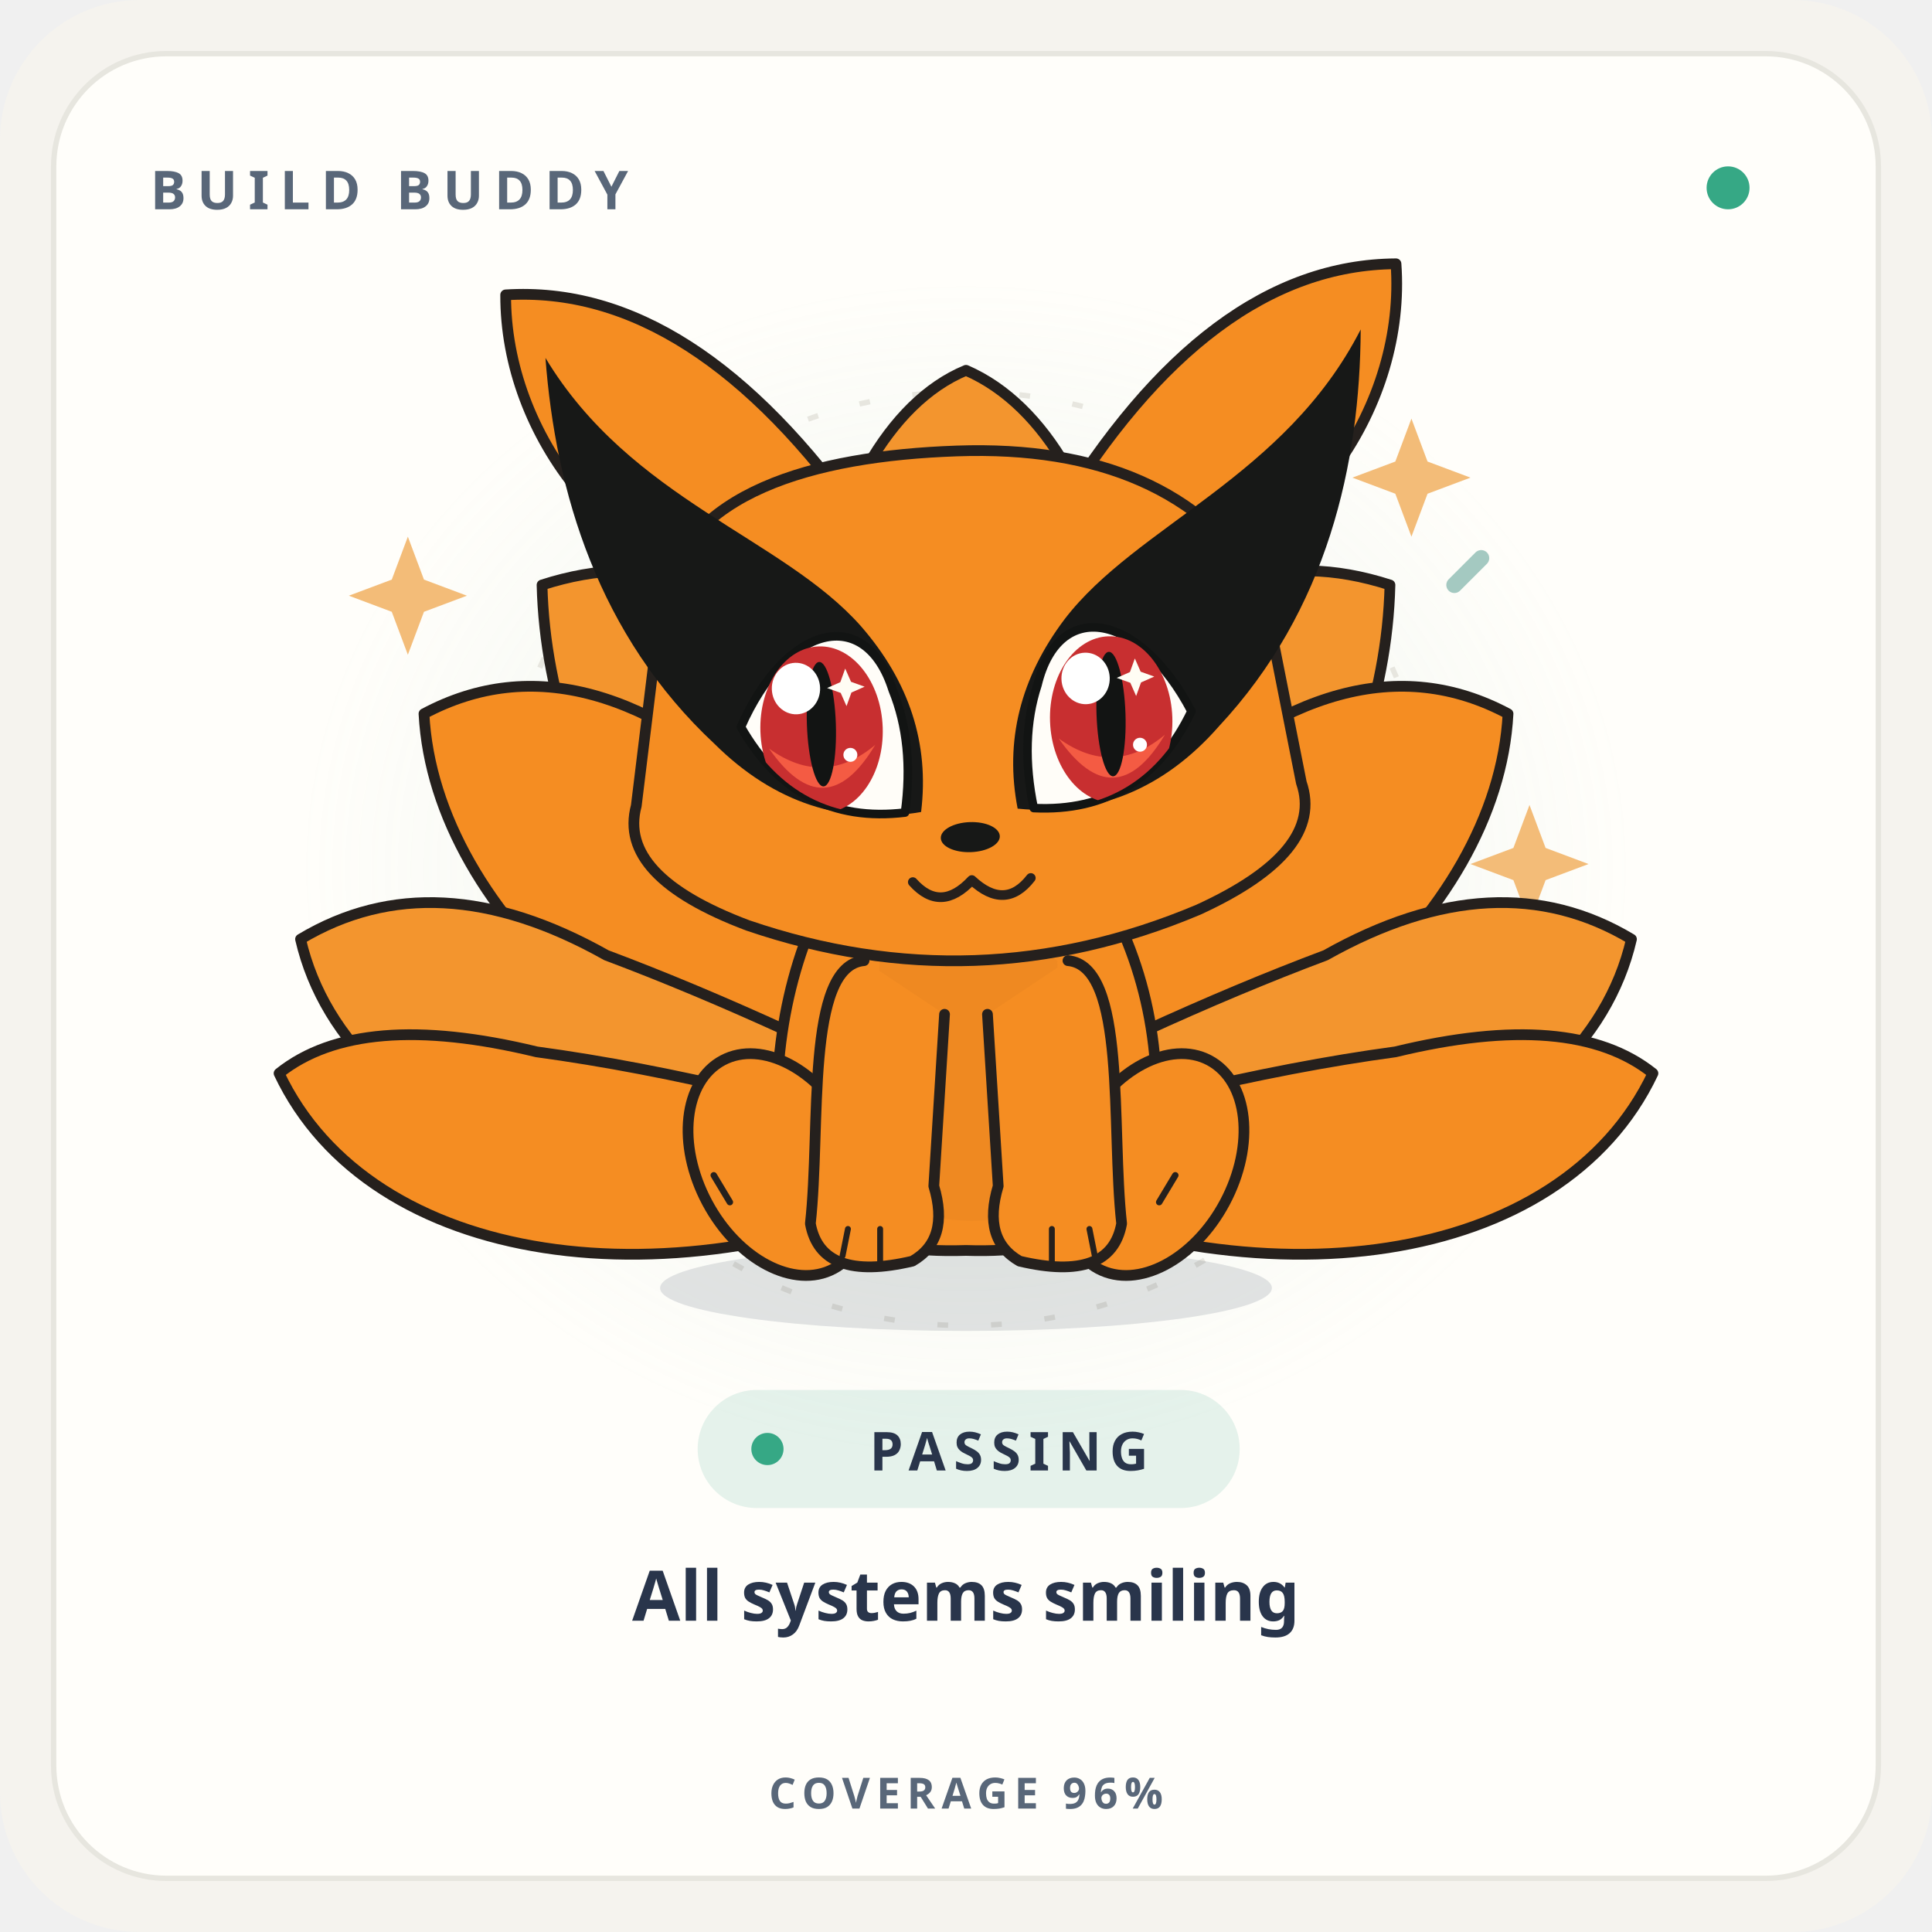
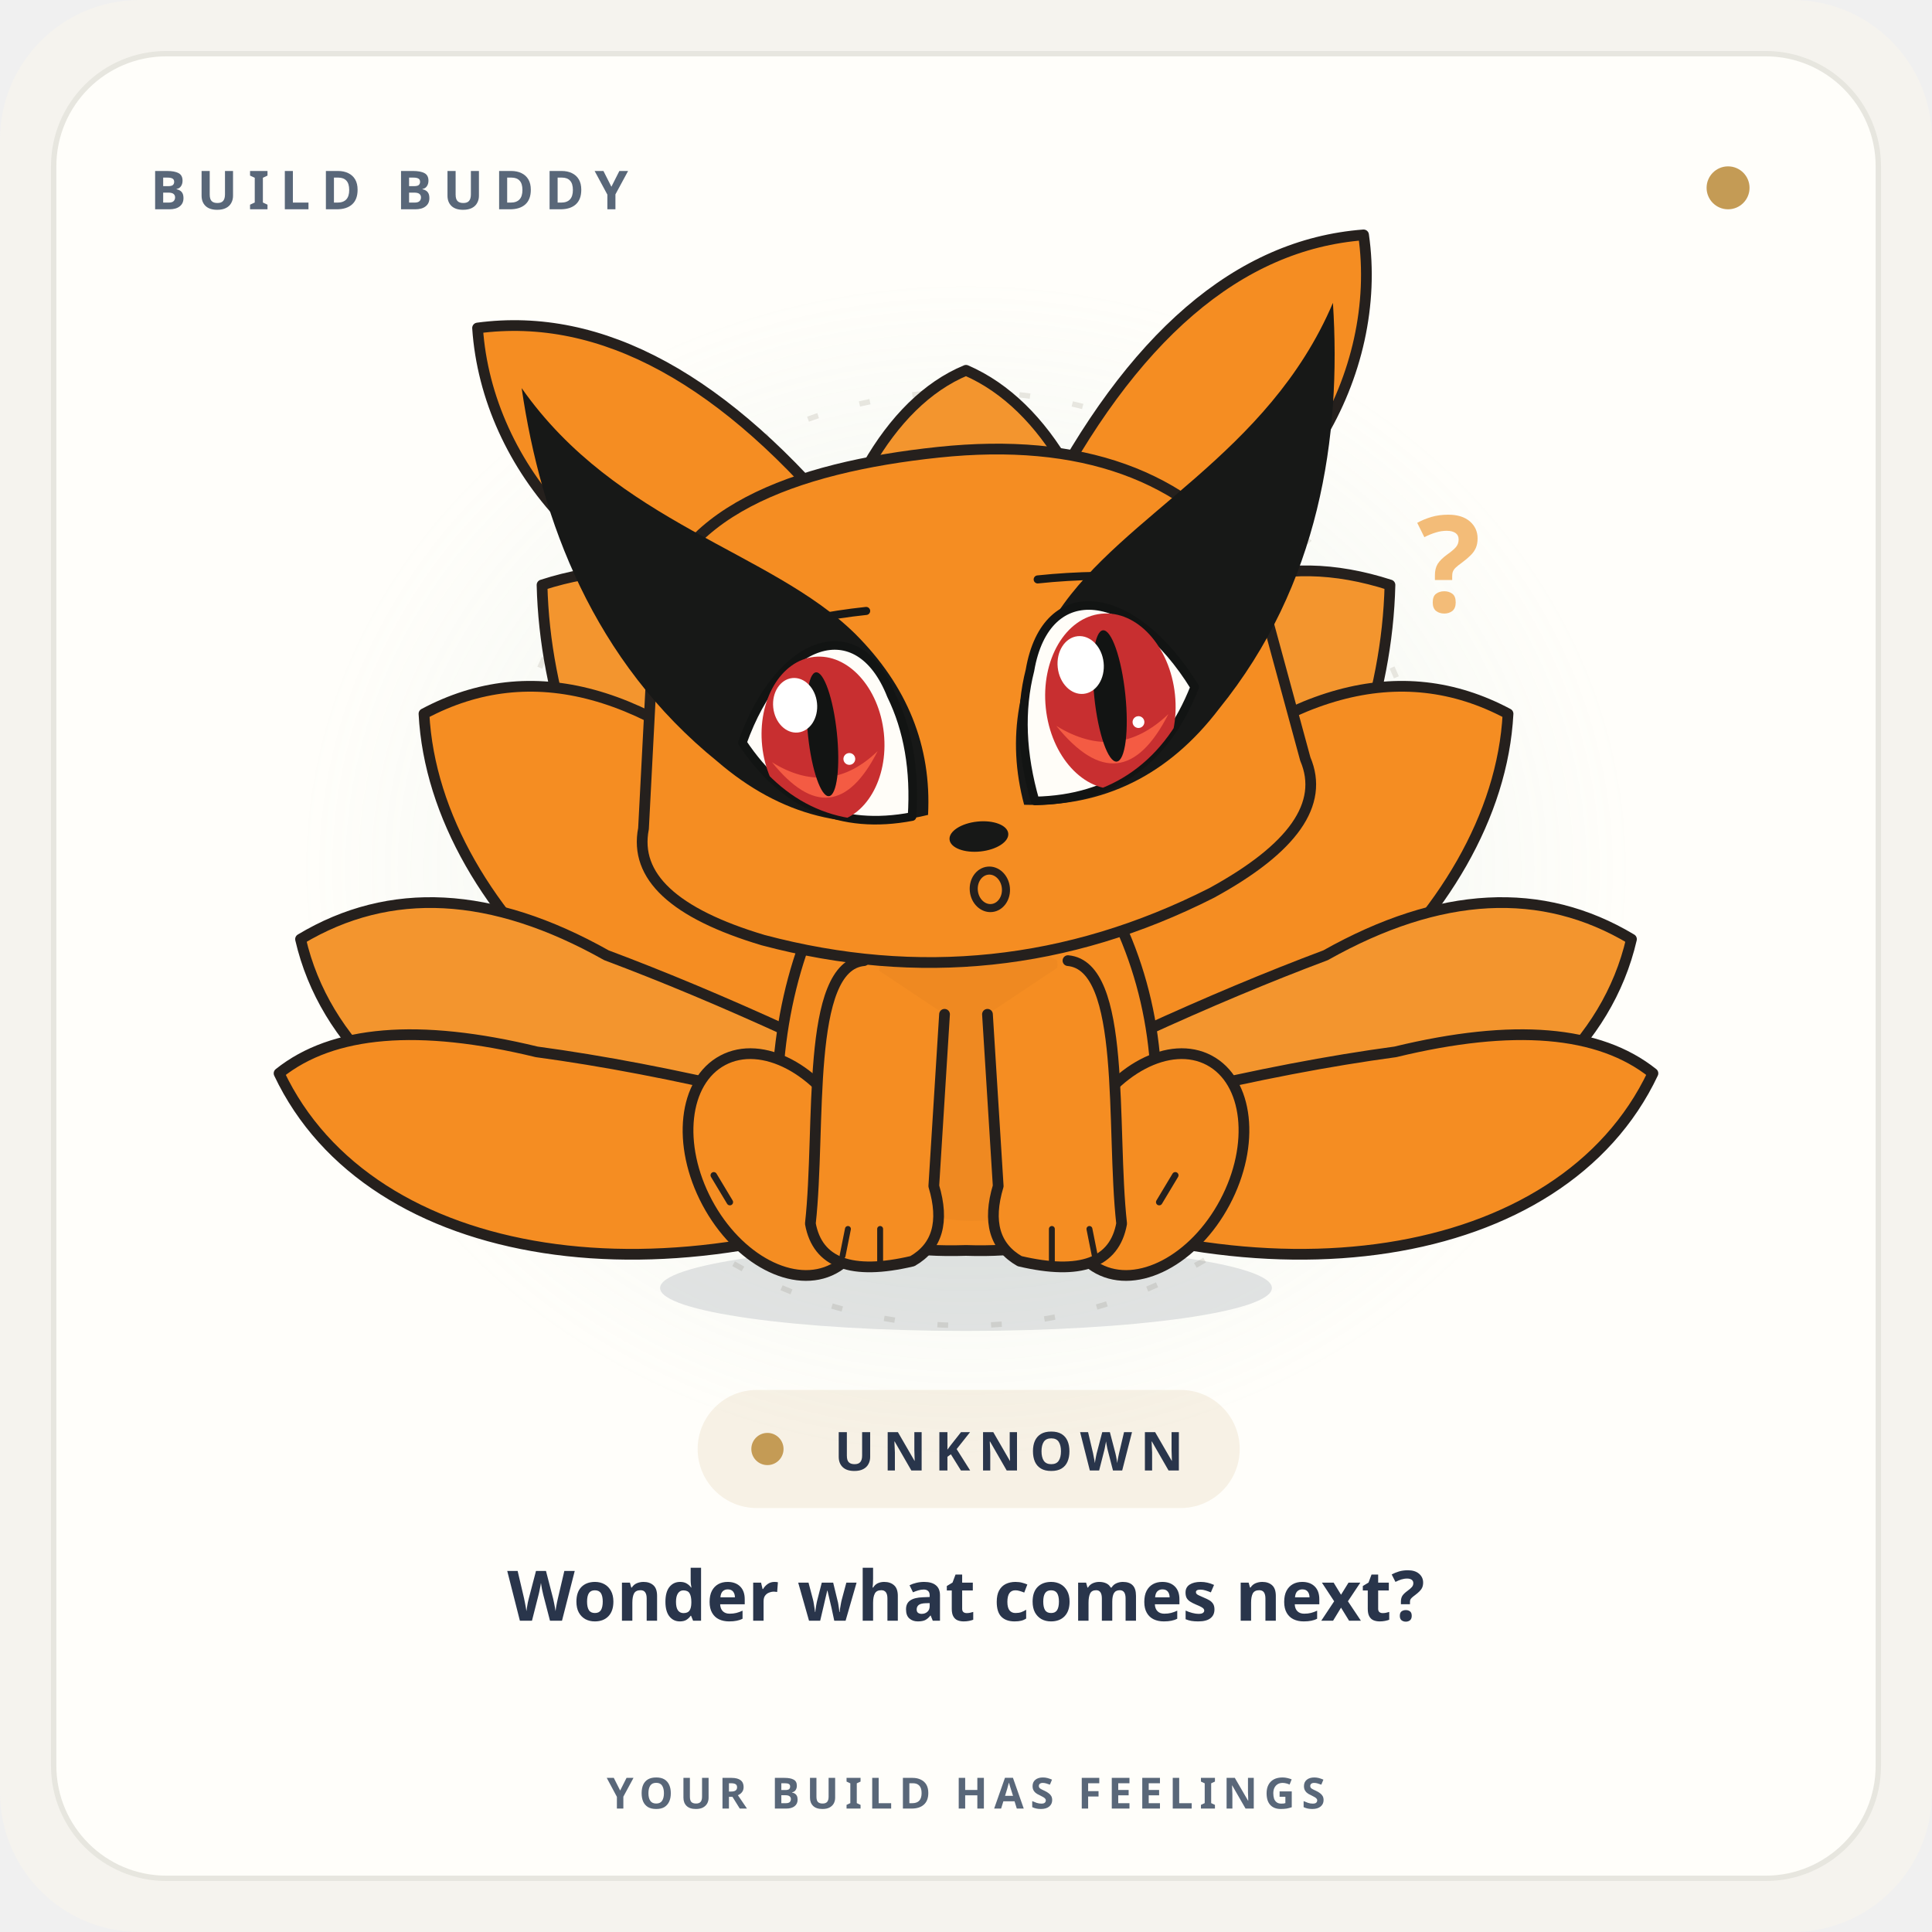
- <svg xmlns="http://www.w3.org/2000/svg" width="300" height="300" viewBox="0 0 360 360" role="img" aria-labelledby="title desc" data-character="kurama" data-mood="happy" data-theme="light">
+ <svg xmlns="http://www.w3.org/2000/svg" width="300" height="300" viewBox="0 0 360 360" role="img" aria-labelledby="title desc" data-character="kurama" data-mood="curious" data-theme="light">
  <defs>
    <radialGradient id="halo">
      <stop stop-color="#a4c9c1" stop-opacity=".2" />
      <stop offset="1" stop-color="#a4c9c1" stop-opacity="0" />
    </radialGradient>
  </defs>
  <style>
-  .buddy{transform-origin:180px 170px;animation:bounce 3.2s ease-in-out infinite}
+  .buddy{transform-origin:180px 170px;animation:float 3.2s ease-in-out infinite}
 .eyes{transform-box:fill-box;transform-origin:center;animation:blink 5.4s infinite}
 .eye-glint,.spark{transform-box:fill-box;transform-origin:center;animation:twinkle 2.8s ease-in-out infinite}
 @keyframes bounce{0%,100%{transform:translateY(0) rotate(-2deg)}50%{transform:translateY(-7px) rotate(2deg)}}
 @keyframes shake{0%,85%,100%{transform:translateX(0)}89%,97%{transform:translateX(-2px) rotate(-1deg)}93%{transform:translateX(2px) rotate(1deg)}}
 @keyframes work{0%,100%{transform:rotate(-2deg)}50%{transform:rotate(2deg) translateY(-2px)}}
 @keyframes float{0%,100%{transform:translateY(0)}50%{transform:translateY(-6px)}}
 @keyframes blink{0%,43%,47%,100%{transform:scaleY(1)}45%{transform:scaleY(.12)}}
 @keyframes twinkle{0%,100%{opacity:.55;transform:scale(.88)}50%{opacity:1;transform:scale(1.08)}}
 @media(prefers-reduced-motion:reduce){.buddy,.eyes,.eye-glint,.spark{animation:none!important}}
 </style>
  <rect width="360" height="360" rx="26" fill="#f5f3ee" />
  <rect x="10" y="10" width="340" height="340" rx="21" fill="#fffefa" stroke="#e7e6df" />
  <g font-family="ui-sans-serif,system-ui,sans-serif">
    <text x="28" y="39" font-size="10" font-weight="700" letter-spacing="2" fill="#596779">BUILD BUDDY</text>
-     <circle cx="322" cy="35" r="4" fill="#36a885" />
+     <circle cx="322" cy="35" r="4" fill="#c49b55" />
    <ellipse cx="180" cy="162" rx="123" ry="111" fill="url(#halo)" />
    <circle cx="180" cy="160" r="87" fill="none" stroke="#e7e6df" stroke-dasharray="2 8" />
    <ellipse cx="180" cy="240" rx="57" ry="8" fill="#29354b" opacity=".13" />
-     <path class="spark" d="M76 100 l3 8 8 3 -8 3 -3 8 -3 -8 -8 -3 8 -3Z" fill="#f3bc78" />
-     <path class="spark" d="M285 150 l3 8 8 3 -8 3 -3 8 -3 -8 -8 -3 8 -3Z" fill="#f3bc78" />
-     <path class="spark" d="M263 78 l3 8 8 3 -8 3 -3 8 -3 -8 -8 -3 8 -3Z" fill="#f3bc78" />
-     <path d="m91 193 4 7 m176 -91 5 -5 m-173 -26 5 3" stroke="#a4c9c1" stroke-width="3" stroke-linecap="round" />
+     <text x="264" y="114" fill="#f3bc78" font-size="25" font-weight="600">?</text>
    <g class="buddy" stroke="#29354b" stroke-width="3" stroke-linecap="round" stroke-linejoin="round">
      <g stroke="#25201d" stroke-width="2" fill="#f58d22">
        <g data-part="nine-tails">
          <path data-tail="1" d="M160 198 C139 145 151 81 180 69 C210 82 221 144 199 198Z" fill="#f3952e" />
          <path data-tail="2" d="M175 211 C132 194 102 151 101 109 Q132 99 153 127 C174 150 186 184 185 203Z" fill="#f3952e" />
          <path data-tail="3" transform="translate(360 0) scale(-1 1)" d="M175 211 C132 194 102 151 101 109 Q132 99 153 127 C174 150 186 184 185 203Z" fill="#f3952e" />
          <path data-tail="4" d="M173 214 C124 208 81 171 79 133 Q109 117 145 151 Q175 181 185 210Z" fill="#f58d22" />
          <path data-tail="5" transform="translate(360 0) scale(-1 1)" d="M173 214 C124 208 81 171 79 133 Q109 117 145 151 Q175 181 185 210Z" fill="#f58d22" />
          <path data-tail="6" d="M174 217 C122 232 65 214 56 175 Q81 160 113 178 Q145 190 185 211Z" fill="#f3952e" />
          <path data-tail="7" transform="translate(360 0) scale(-1 1)" d="M174 217 C122 232 65 214 56 175 Q81 160 113 178 Q145 190 185 211Z" fill="#f3952e" />
          <path data-tail="8" d="M177 220 C125 244 69 236 52 200 Q67 188 100 196 Q137 201 188 217Z" fill="#f58d22" />
          <path data-tail="9" transform="translate(360 0) scale(-1 1)" d="M177 220 C125 244 69 236 52 200 Q67 188 100 196 Q137 201 188 217Z" fill="#f58d22" />
        </g>
        <path d="M157 161 Q180 150 203 162 Q218 185 215 214 Q209 234 180 233 Q150 234 145 214 Q143 184 157 161Z" />
        <path d="M164 178 Q180 169 197 179 L199 221 Q182 234 161 221Z" fill="#ce711b" fill-opacity=".15" stroke="none" />
        <ellipse cx="145" cy="217" rx="15" ry="22" transform="rotate(-28 145 217)" />
        <ellipse cx="215" cy="217" rx="15" ry="22" transform="rotate(28 215 217)" />
        <path d="m133 219 3 5 m83 -5 -3 5" fill="none" stroke-width="1.2" />
        <path d="M161 179 C150 180 153 210 151 228 Q153 239 170 235 Q177 231 174 221 L176 189 M199 179 C210 180 207 210 209 228 Q207 239 190 235 Q183 231 186 221 L184 189" />
        <path d="m158 229 -1 5 m7 -5 0 6 m32 -6 0 6 m7 -6 1 5" fill="none" stroke-width="1.1" />
-         <g transform="rotate(-2 180 133)">
+         <g transform="rotate(-6 180 133)">
          <path d="M144 111 C115 105 96 78 97 52 Q132 51 162 97 M216 111 C245 105 264 78 263 52 Q228 51 198 97" />
          <path d="M124 110 C129 90 153 84 180 84 Q220 84 236 111 L242 148 Q246 161 222 171 Q180 187 138 171 Q114 161 118 148Z" />
          <path data-part="fox-markings" d="M104 64 C119 91 147 99 161 116 Q174 132 171 151 Q149 154 133 137 C112 116 105 89 104 64Z M256 64 C241 91 213 99 199 116 Q186 132 189 151 Q211 154 227 137 C248 116 255 89 256 64Z" fill="#171817" stroke="none" />
          <g data-part="kurama-expression">
-             <g data-part="expressive-eyes" data-expression="sparkly" stroke="#121413" stroke-width="1.6">
+             <g data-part="expressive-eyes" data-expression="curious" stroke="#121413" stroke-width="1.6">
              <g data-eye="1" transform="translate(153.0 134.0)">
                <g class="eyes">
                  <defs>
                    <clipPath id="eye-cutout-1" clipPathUnits="userSpaceOnUse">
                      <path transform="scale(1 1)" d="M-15.0 0 C-6.0 -18.7 9.0 -22.1 13.5 -5.9 Q17.2 4.2 15.0 17.0 Q-5.2 18.7 -15.0 0Z" />
                    </clipPath>
                  </defs>
                  <g fill="#fffdf8">
                    <path transform="scale(1 1)" d="M-15.0 0 C-6.0 -18.7 9.0 -22.1 13.5 -5.9 Q17.2 4.2 15.0 17.0 Q-5.2 18.7 -15.0 0Z" />
                  </g>
                  <g clip-path="url(#eye-cutout-1)" stroke="none">
                    <ellipse cy="1.0" rx="11.4" ry="15.5" fill="#c82f30" />
                    <path d="M-9.9 4.2 Q0 11.9 9.9 4.2 Q0 19.5 -9.9 4.2Z" fill="#f45b43" />
                    <ellipse cy="0.0" rx="2.7" ry="11.6" fill="#121413" />
                  </g>
                  <g data-part="catchlights" fill="#ffffff" stroke="none">
-                     <ellipse class="eye-glint" cx="-4.5" cy="-6.8" rx="4.5" ry="4.8" />
-                     <circle cx="5.2" cy="5.9" r="1.3" />
+                     <ellipse cx="-4.5" cy="-5.9" rx="4.1" ry="5.1" />
+                     <circle cx="4.5" cy="5.1" r="1.1" />
                  </g>
-                   <path d="m4.8 -10.2 1 2.5 2.5 1 -2.5 1 -1 2.5 -1 -2.5 -2.5 -1 2.5 -1Z" fill="#fffdf4" stroke="none" />
                </g>
+                 <path d="M-10.5 -20.0 Q0 -22.0 10.5 -22.0" fill="none" stroke="#171817" stroke-width="1.5" />
              </g>
-               <g data-eye="2" transform="translate(207.0 134.0)">
+               <g data-eye="2" transform="translate(207.0 132.5)">
                <g class="eyes">
                  <defs>
                    <clipPath id="eye-cutout-2" clipPathUnits="userSpaceOnUse">
-                       <path transform="scale(-1 1)" d="M-15.0 0 C-6.0 -18.7 9.0 -22.1 13.5 -5.9 Q17.2 4.2 15.0 17.0 Q-5.2 18.7 -15.0 0Z" />
+                       <path transform="scale(-1 1)" d="M-15.9 0 C-6.4 -19.8 9.5 -23.4 14.3 -6.3 Q18.3 4.5 15.9 18.0 Q-5.6 19.8 -15.9 0Z" />
                    </clipPath>
                  </defs>
                  <g fill="#fffdf8">
-                     <path transform="scale(-1 1)" d="M-15.0 0 C-6.0 -18.7 9.0 -22.1 13.5 -5.9 Q17.2 4.2 15.0 17.0 Q-5.2 18.7 -15.0 0Z" />
+                     <path transform="scale(-1 1)" d="M-15.9 0 C-6.4 -19.8 9.5 -23.4 14.3 -6.3 Q18.3 4.5 15.9 18.0 Q-5.6 19.8 -15.9 0Z" />
                  </g>
                  <g clip-path="url(#eye-cutout-2)" stroke="none">
-                     <ellipse cy="1.0" rx="11.4" ry="15.5" fill="#c82f30" />
-                     <path d="M-9.9 4.2 Q0 11.9 9.9 4.2 Q0 19.5 -9.9 4.2Z" fill="#f45b43" />
-                     <ellipse cy="0.0" rx="2.7" ry="11.6" fill="#121413" />
+                     <ellipse cy="1.0" rx="12.1" ry="16.4" fill="#c82f30" />
+                     <path d="M-10.5 4.5 Q0 12.6 10.5 4.5 Q0 20.7 -10.5 4.5Z" fill="#f45b43" />
+                     <ellipse cy="0.0" rx="2.9" ry="12.3" fill="#121413" />
                  </g>
                  <g data-part="catchlights" fill="#ffffff" stroke="none">
-                     <ellipse class="eye-glint" cx="-4.5" cy="-6.8" rx="4.5" ry="4.8" />
-                     <circle cx="5.2" cy="5.9" r="1.3" />
+                     <ellipse cx="-4.8" cy="-6.3" rx="4.3" ry="5.4" />
+                     <circle cx="4.8" cy="5.4" r="1.1" />
                  </g>
-                   <path d="m4.8 -10.2 1 2.5 2.5 1 -2.5 1 -1 2.5 -1 -2.5 -2.5 -1 2.5 -1Z" fill="#fffdf4" stroke="none" />
                </g>
+                 <path d="M-11.1 -23.0 Q0 -23.0 11.1 -21.0" fill="none" stroke="#171817" stroke-width="1.5" />
              </g>
            </g>
            <ellipse cx="180" cy="156" rx="5.5" ry="2.8" fill="#171817" stroke="none" />
-             <path d="M169 164 q5 6 11 0 q6 6 11 0" fill="none" stroke-width="1.8" />
+             <ellipse cx="181" cy="166" rx="3" ry="3.5" fill="none" stroke-width="1.5" />
          </g>
        </g>
      </g>
    </g>
-     <rect x="130" y="259" width="101" height="22" rx="11" fill="#36a885" fill-opacity=".13" />
-     <circle cx="143" cy="270" r="3" fill="#36a885" />
-     <text x="188" y="274" text-anchor="middle" fill="#29354b" font-size="10" font-weight="750" letter-spacing="1.5">PASSING</text>
-     <text x="180" y="302" text-anchor="middle" fill="#29354b" font-size="13" font-weight="600">All systems smiling</text>
-     <text x="180" y="337" text-anchor="middle" fill="#596779" font-size="8" font-weight="600" letter-spacing="1.2">COVERAGE  96%</text>
+     <rect x="130" y="259" width="101" height="22" rx="11" fill="#c49b55" fill-opacity=".13" />
+     <circle cx="143" cy="270" r="3" fill="#c49b55" />
+     <text x="188" y="274" text-anchor="middle" fill="#29354b" font-size="10" font-weight="750" letter-spacing="1.5">UNKNOWN</text>
+     <text x="180" y="302" text-anchor="middle" fill="#29354b" font-size="13" font-weight="600">Wonder what comes next?</text>
+     <text x="180" y="337" text-anchor="middle" fill="#596779" font-size="8" font-weight="600" letter-spacing="1.2">YOUR BUILD HAS FEELINGS</text>
  </g>
</svg>
